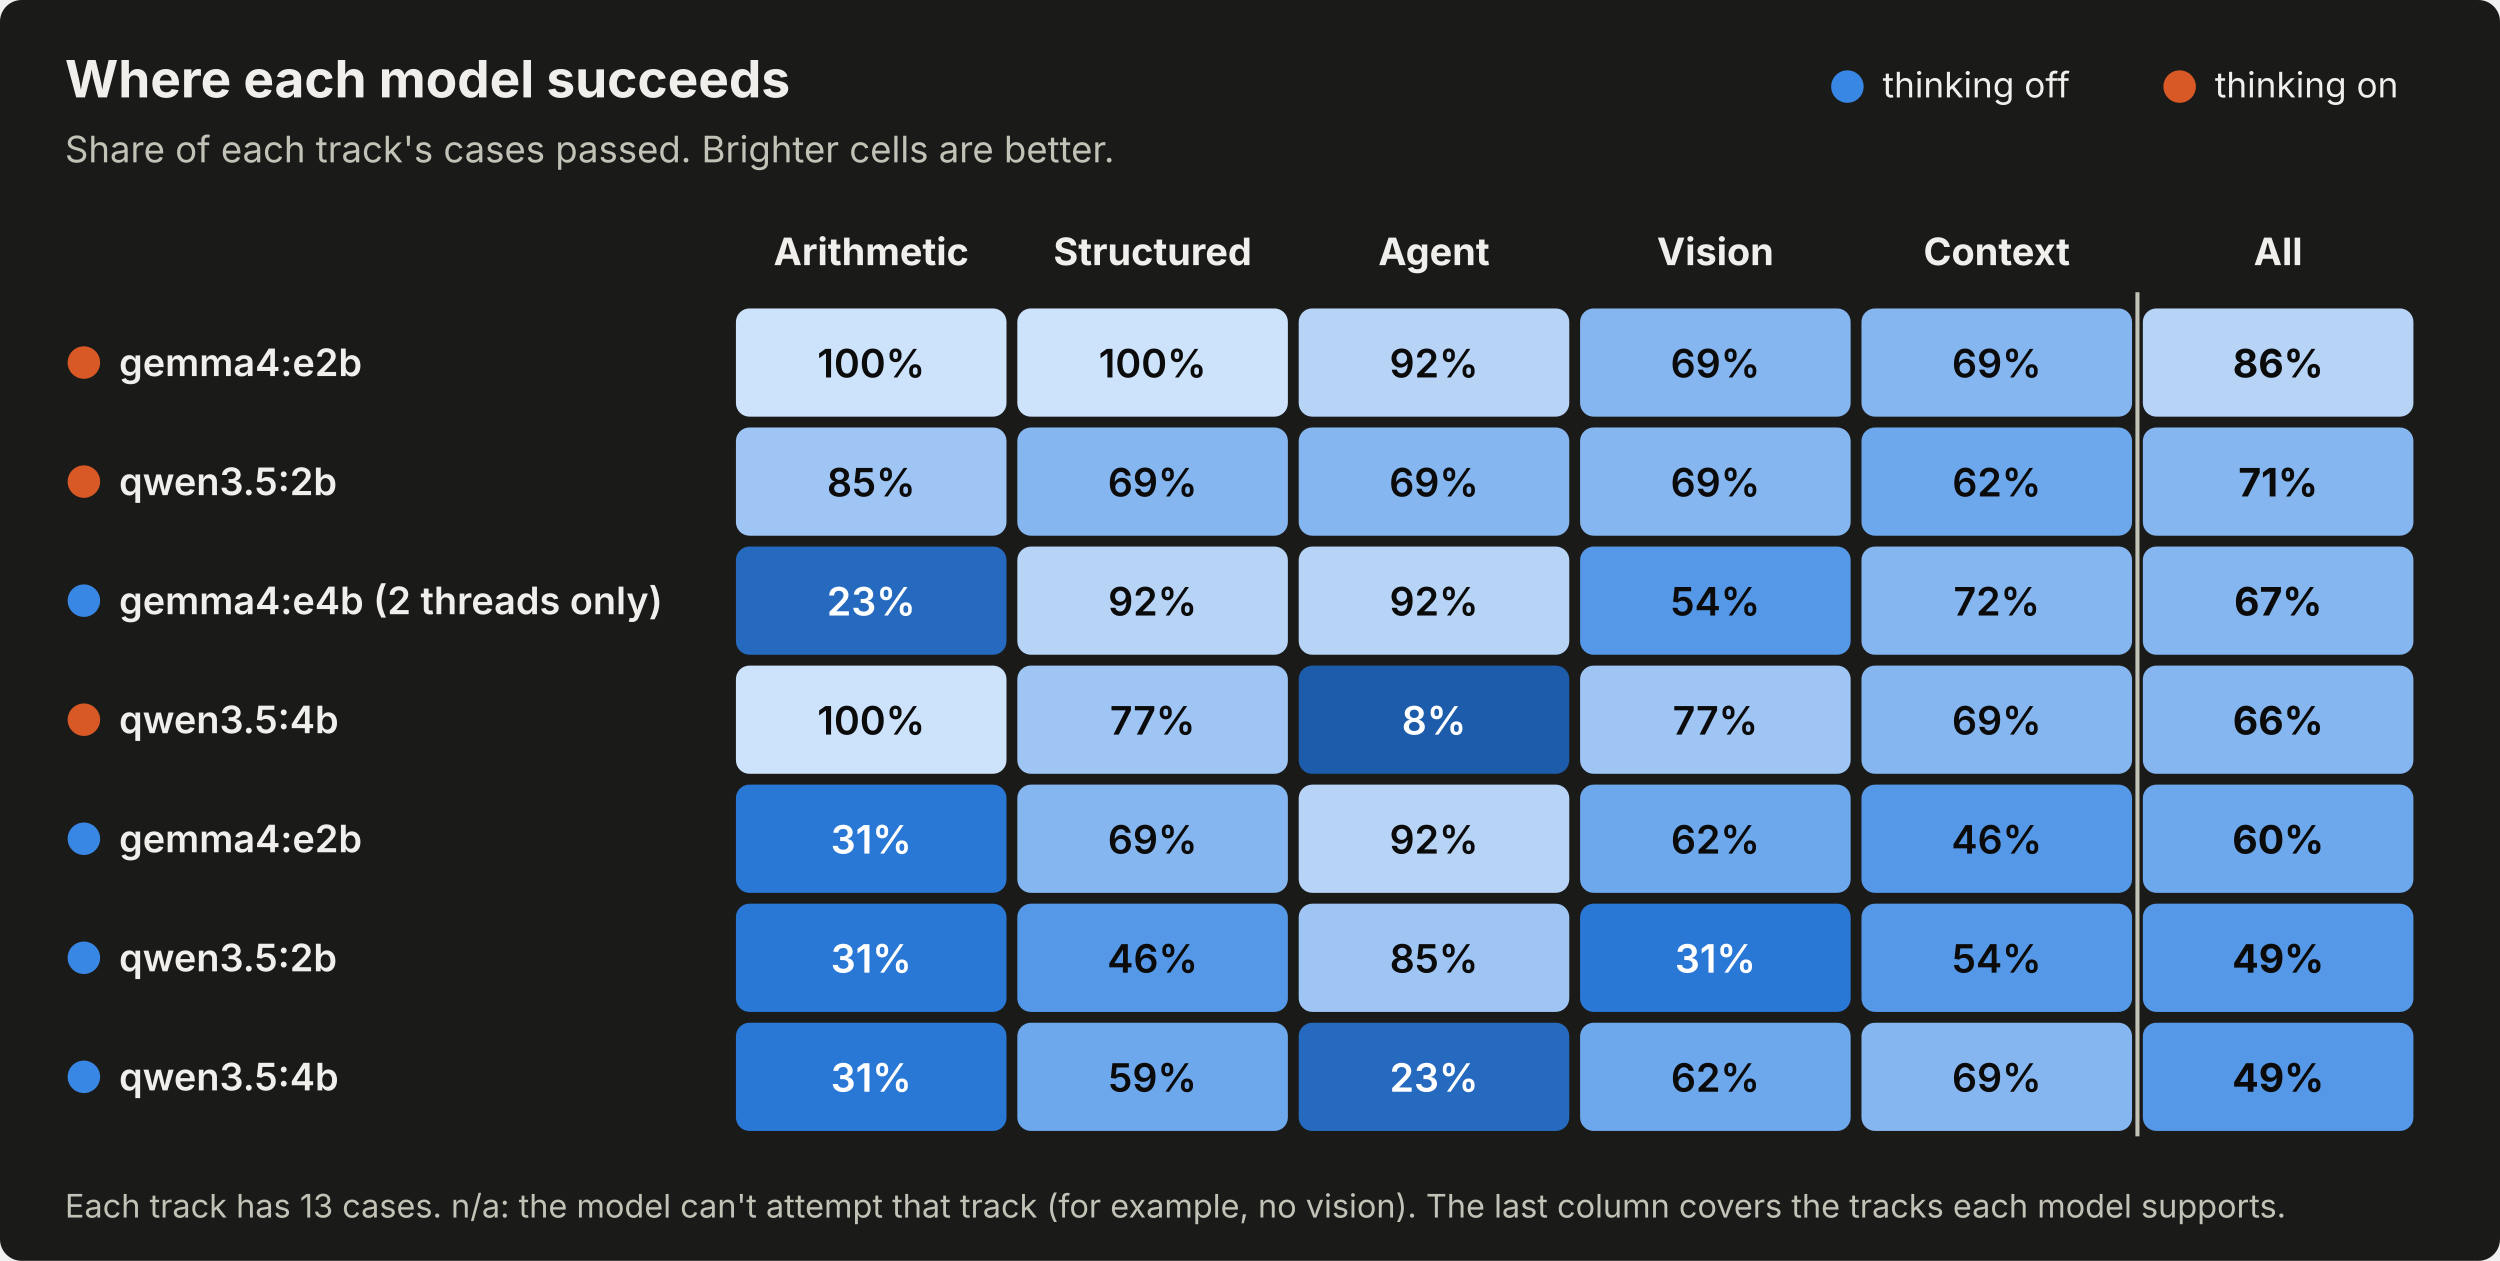
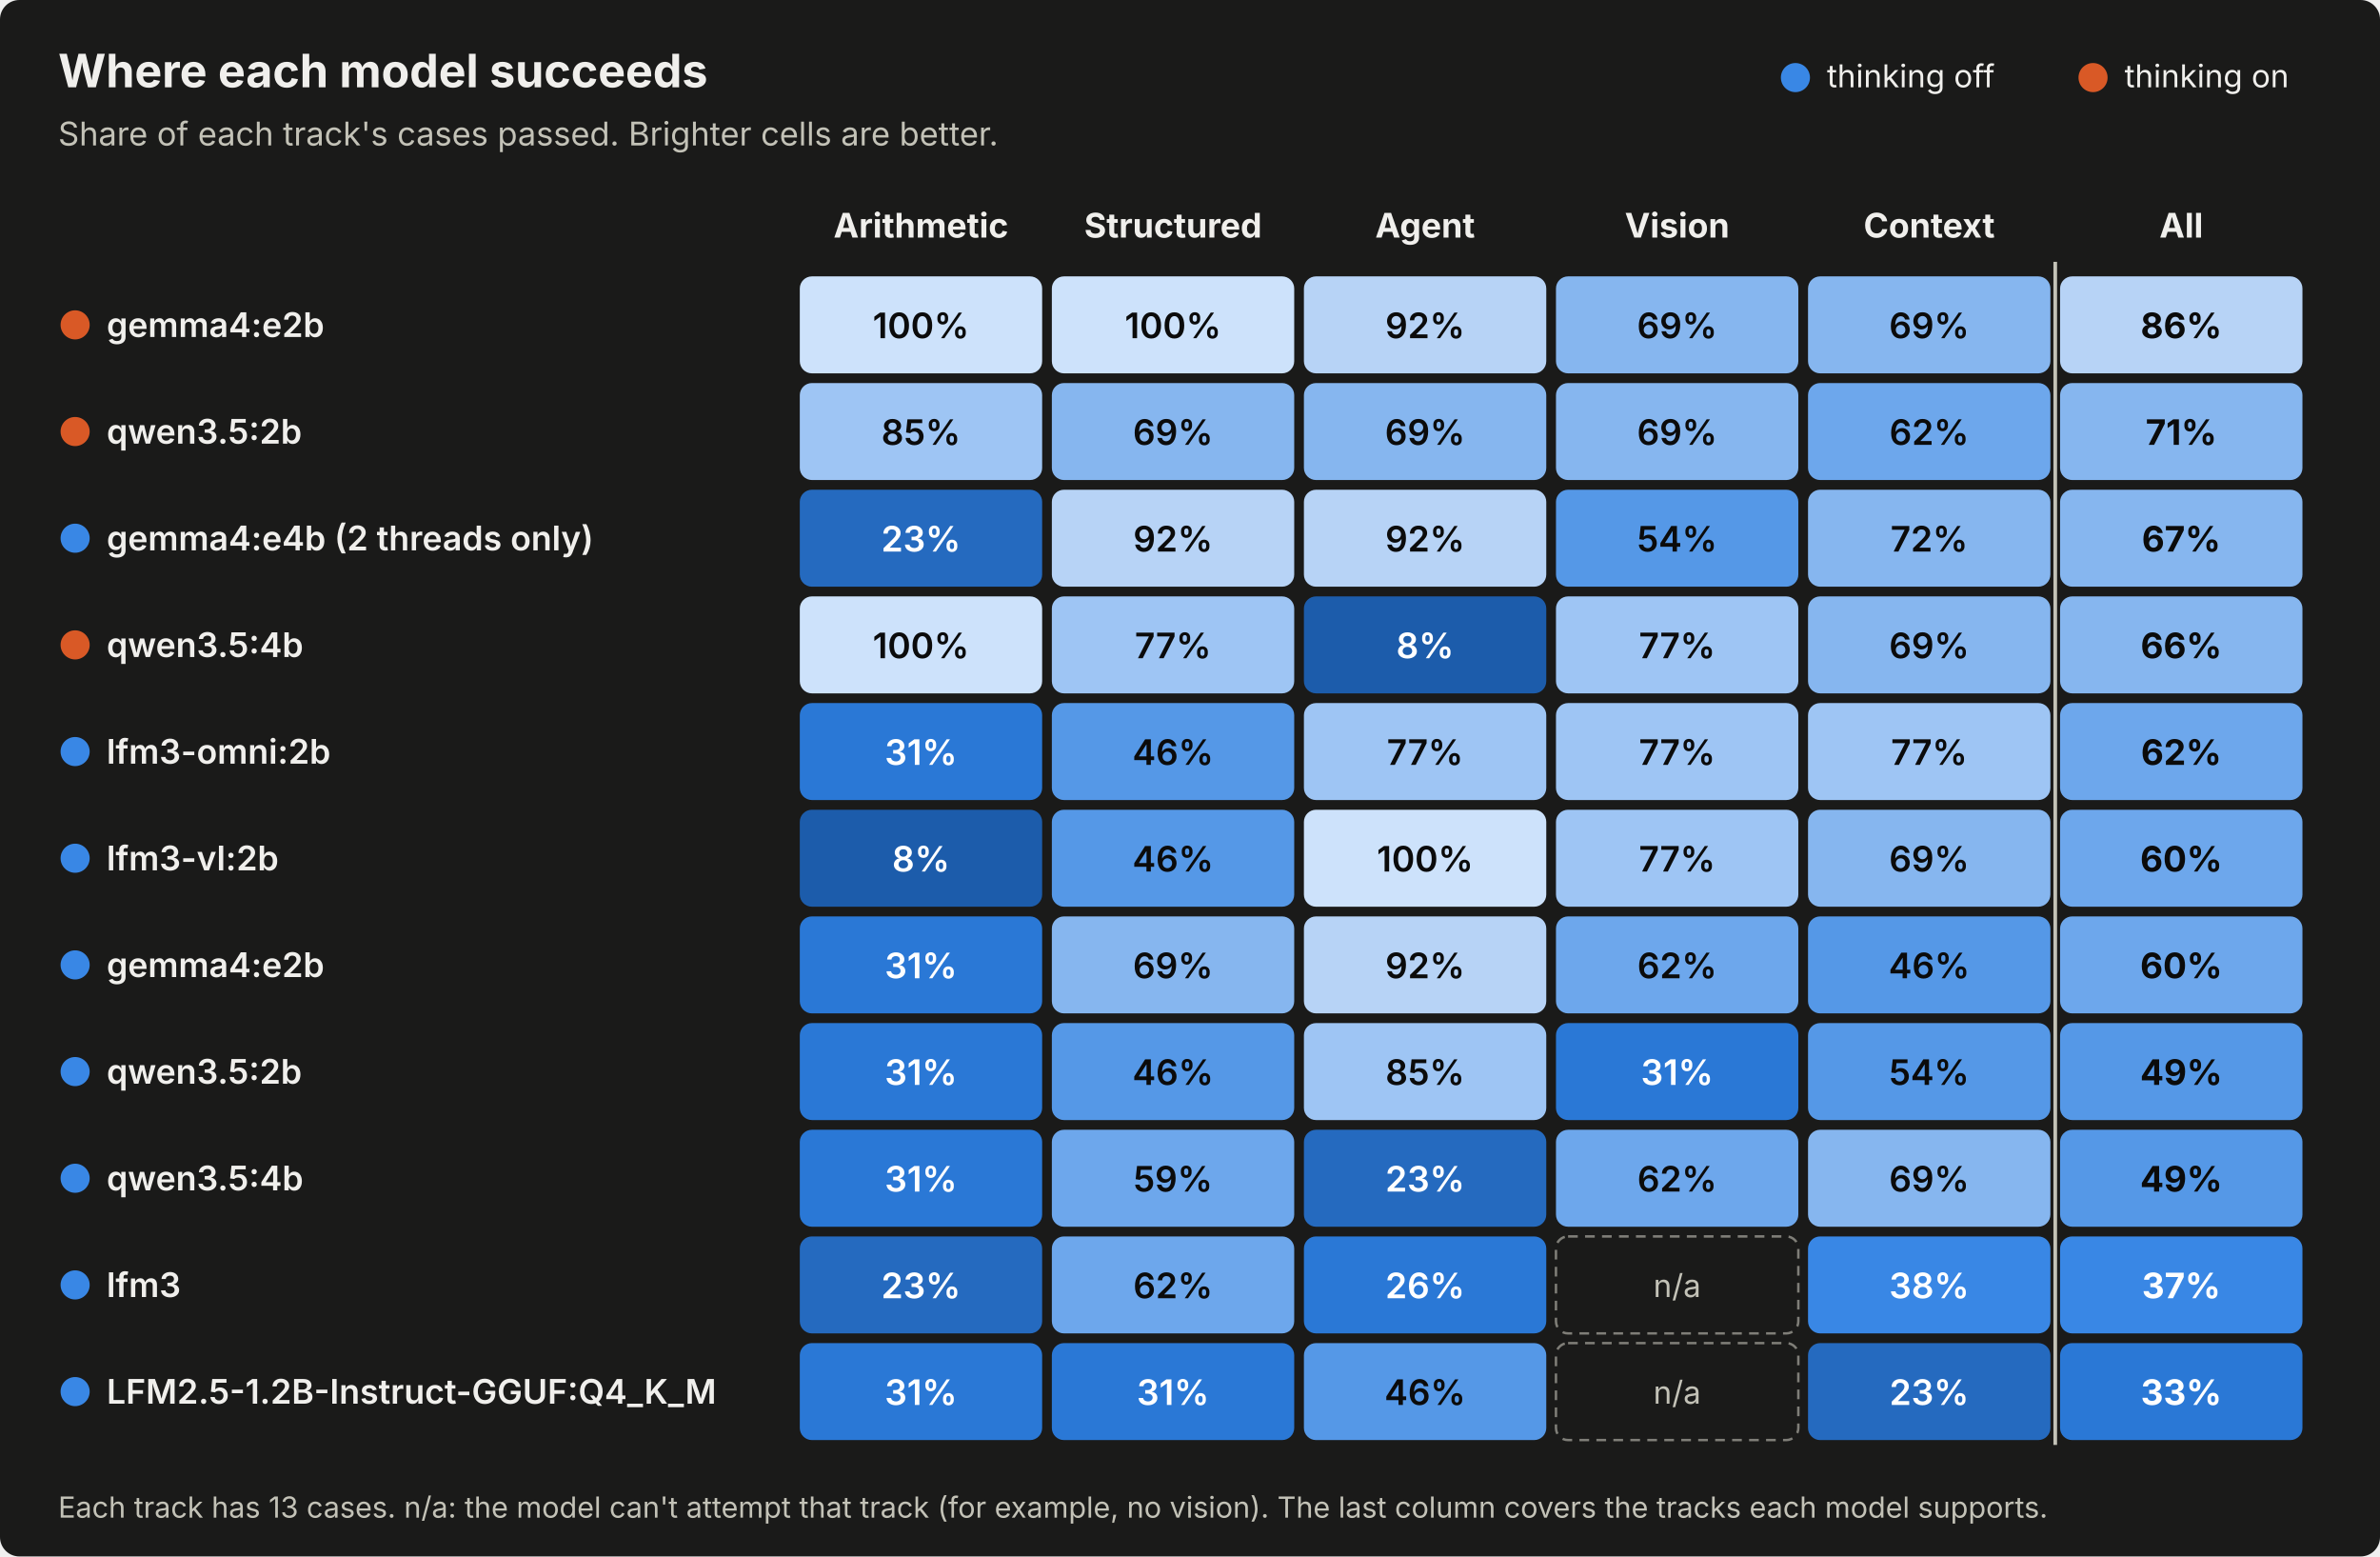
- <svg xmlns="http://www.w3.org/2000/svg" width="924" height="466" viewBox="0 0 924 466" role="img" aria-label="Where each model succeeds">
-   <rect width="924" height="466" rx="8" fill="#1a1a19" />
+ <svg xmlns="http://www.w3.org/2000/svg" width="982" height="642" viewBox="0 0 982 642" role="img" aria-label="Where each model succeeds">
+   <rect width="982" height="642" rx="8" fill="#1a1a19" />
  <text x="24.0" y="36.0" font-size="19" font-weight="700" text-anchor="start" fill="#f0efec" font-family="system-ui, -apple-system, Segoe UI, sans-serif">Where each model succeeds</text>
  <text x="24.0" y="60.0" font-size="13.5" font-weight="normal" text-anchor="start" fill="#c3c2b7" font-family="system-ui, -apple-system, Segoe UI, sans-serif">Share of each track's cases passed. Brighter cells are better.</text>
-   <circle cx="682.8" cy="32.0" r="7" fill="#3987e5" stroke="#1a1a19" stroke-width="2" />
-   <text x="695.8" y="36.0" font-size="13" font-weight="normal" text-anchor="start" fill="#f0efec" font-family="system-ui, -apple-system, Segoe UI, sans-serif">thinking off</text>
-   <circle cx="805.6" cy="32.0" r="7" fill="#d95926" stroke="#1a1a19" stroke-width="2" />
-   <text x="818.6" y="36.0" font-size="13" font-weight="normal" text-anchor="start" fill="#f0efec" font-family="system-ui, -apple-system, Segoe UI, sans-serif">thinking on</text>
-   <text x="322.0" y="98.0" font-size="14" font-weight="700" text-anchor="middle" fill="#f0efec" font-family="system-ui, -apple-system, Segoe UI, sans-serif">Arithmetic</text>
-   <text x="426.0" y="98.0" font-size="14" font-weight="700" text-anchor="middle" fill="#f0efec" font-family="system-ui, -apple-system, Segoe UI, sans-serif">Structured</text>
-   <text x="530.0" y="98.0" font-size="14" font-weight="700" text-anchor="middle" fill="#f0efec" font-family="system-ui, -apple-system, Segoe UI, sans-serif">Agent</text>
-   <text x="634.0" y="98.0" font-size="14" font-weight="700" text-anchor="middle" fill="#f0efec" font-family="system-ui, -apple-system, Segoe UI, sans-serif">Vision</text>
-   <text x="738.0" y="98.0" font-size="14" font-weight="700" text-anchor="middle" fill="#f0efec" font-family="system-ui, -apple-system, Segoe UI, sans-serif">Context</text>
-   <text x="842.0" y="98.0" font-size="14" font-weight="700" text-anchor="middle" fill="#f0efec" font-family="system-ui, -apple-system, Segoe UI, sans-serif">All</text>
+   <circle cx="740.8" cy="32.0" r="7" fill="#3987e5" stroke="#1a1a19" stroke-width="2" />
+   <text x="753.8" y="36.0" font-size="13" font-weight="normal" text-anchor="start" fill="#f0efec" font-family="system-ui, -apple-system, Segoe UI, sans-serif">thinking off</text>
+   <circle cx="863.6" cy="32.0" r="7" fill="#d95926" stroke="#1a1a19" stroke-width="2" />
+   <text x="876.6" y="36.0" font-size="13" font-weight="normal" text-anchor="start" fill="#f0efec" font-family="system-ui, -apple-system, Segoe UI, sans-serif">thinking on</text>
+   <text x="380.0" y="98.0" font-size="14" font-weight="700" text-anchor="middle" fill="#f0efec" font-family="system-ui, -apple-system, Segoe UI, sans-serif">Arithmetic</text>
+   <text x="484.0" y="98.0" font-size="14" font-weight="700" text-anchor="middle" fill="#f0efec" font-family="system-ui, -apple-system, Segoe UI, sans-serif">Structured</text>
+   <text x="588.0" y="98.0" font-size="14" font-weight="700" text-anchor="middle" fill="#f0efec" font-family="system-ui, -apple-system, Segoe UI, sans-serif">Agent</text>
+   <text x="692.0" y="98.0" font-size="14" font-weight="700" text-anchor="middle" fill="#f0efec" font-family="system-ui, -apple-system, Segoe UI, sans-serif">Vision</text>
+   <text x="796.0" y="98.0" font-size="14" font-weight="700" text-anchor="middle" fill="#f0efec" font-family="system-ui, -apple-system, Segoe UI, sans-serif">Context</text>
+   <text x="900.0" y="98.0" font-size="14" font-weight="700" text-anchor="middle" fill="#f0efec" font-family="system-ui, -apple-system, Segoe UI, sans-serif">All</text>
  <circle cx="31.0" cy="134.0" r="7" fill="#d95926" stroke="#1a1a19" stroke-width="2" />
  <text x="44.0" y="139.0" font-size="14" font-weight="600" text-anchor="start" fill="#f0efec" font-family="system-ui, -apple-system, Segoe UI, sans-serif">gemma4:e2b</text>
-   <rect x="272" y="114" width="100" height="40" rx="5" fill="#cde2fb" />
-   <text x="322.0" y="139.5" font-size="14.5" font-weight="600" text-anchor="middle" fill="#0b0b0b" font-family="system-ui, -apple-system, Segoe UI, sans-serif">100%</text>
-   <rect x="376" y="114" width="100" height="40" rx="5" fill="#cde2fb" />
-   <text x="426.0" y="139.5" font-size="14.5" font-weight="600" text-anchor="middle" fill="#0b0b0b" font-family="system-ui, -apple-system, Segoe UI, sans-serif">100%</text>
-   <rect x="480" y="114" width="100" height="40" rx="5" fill="#b7d3f6" />
-   <text x="530.0" y="139.5" font-size="14.5" font-weight="600" text-anchor="middle" fill="#0b0b0b" font-family="system-ui, -apple-system, Segoe UI, sans-serif">92%</text>
-   <rect x="584" y="114" width="100" height="40" rx="5" fill="#86b6ef" />
-   <text x="634.0" y="139.5" font-size="14.5" font-weight="600" text-anchor="middle" fill="#0b0b0b" font-family="system-ui, -apple-system, Segoe UI, sans-serif">69%</text>
-   <rect x="688" y="114" width="100" height="40" rx="5" fill="#86b6ef" />
-   <text x="738.0" y="139.5" font-size="14.5" font-weight="600" text-anchor="middle" fill="#0b0b0b" font-family="system-ui, -apple-system, Segoe UI, sans-serif">69%</text>
-   <rect x="792" y="114" width="100" height="40" rx="5" fill="#b7d3f6" />
-   <text x="842.0" y="139.5" font-size="14.5" font-weight="700" text-anchor="middle" fill="#0b0b0b" font-family="system-ui, -apple-system, Segoe UI, sans-serif">86%</text>
+   <rect x="330" y="114" width="100" height="40" rx="5" fill="#cde2fb" />
+   <text x="380.0" y="139.5" font-size="14.5" font-weight="600" text-anchor="middle" fill="#0b0b0b" font-family="system-ui, -apple-system, Segoe UI, sans-serif">100%</text>
+   <rect x="434" y="114" width="100" height="40" rx="5" fill="#cde2fb" />
+   <text x="484.0" y="139.5" font-size="14.5" font-weight="600" text-anchor="middle" fill="#0b0b0b" font-family="system-ui, -apple-system, Segoe UI, sans-serif">100%</text>
+   <rect x="538" y="114" width="100" height="40" rx="5" fill="#b7d3f6" />
+   <text x="588.0" y="139.5" font-size="14.5" font-weight="600" text-anchor="middle" fill="#0b0b0b" font-family="system-ui, -apple-system, Segoe UI, sans-serif">92%</text>
+   <rect x="642" y="114" width="100" height="40" rx="5" fill="#86b6ef" />
+   <text x="692.0" y="139.5" font-size="14.5" font-weight="600" text-anchor="middle" fill="#0b0b0b" font-family="system-ui, -apple-system, Segoe UI, sans-serif">69%</text>
+   <rect x="746" y="114" width="100" height="40" rx="5" fill="#86b6ef" />
+   <text x="796.0" y="139.5" font-size="14.5" font-weight="600" text-anchor="middle" fill="#0b0b0b" font-family="system-ui, -apple-system, Segoe UI, sans-serif">69%</text>
+   <rect x="850" y="114" width="100" height="40" rx="5" fill="#b7d3f6" />
+   <text x="900.0" y="139.5" font-size="14.5" font-weight="700" text-anchor="middle" fill="#0b0b0b" font-family="system-ui, -apple-system, Segoe UI, sans-serif">86%</text>
  <circle cx="31.0" cy="178.0" r="7" fill="#d95926" stroke="#1a1a19" stroke-width="2" />
  <text x="44.0" y="183.0" font-size="14" font-weight="600" text-anchor="start" fill="#f0efec" font-family="system-ui, -apple-system, Segoe UI, sans-serif">qwen3.5:2b</text>
-   <rect x="272" y="158" width="100" height="40" rx="5" fill="#9ec5f4" />
-   <text x="322.0" y="183.5" font-size="14.5" font-weight="600" text-anchor="middle" fill="#0b0b0b" font-family="system-ui, -apple-system, Segoe UI, sans-serif">85%</text>
-   <rect x="376" y="158" width="100" height="40" rx="5" fill="#86b6ef" />
-   <text x="426.0" y="183.5" font-size="14.5" font-weight="600" text-anchor="middle" fill="#0b0b0b" font-family="system-ui, -apple-system, Segoe UI, sans-serif">69%</text>
-   <rect x="480" y="158" width="100" height="40" rx="5" fill="#86b6ef" />
-   <text x="530.0" y="183.5" font-size="14.5" font-weight="600" text-anchor="middle" fill="#0b0b0b" font-family="system-ui, -apple-system, Segoe UI, sans-serif">69%</text>
-   <rect x="584" y="158" width="100" height="40" rx="5" fill="#86b6ef" />
-   <text x="634.0" y="183.5" font-size="14.5" font-weight="600" text-anchor="middle" fill="#0b0b0b" font-family="system-ui, -apple-system, Segoe UI, sans-serif">69%</text>
-   <rect x="688" y="158" width="100" height="40" rx="5" fill="#6da7ec" />
-   <text x="738.0" y="183.5" font-size="14.5" font-weight="600" text-anchor="middle" fill="#0b0b0b" font-family="system-ui, -apple-system, Segoe UI, sans-serif">62%</text>
-   <rect x="792" y="158" width="100" height="40" rx="5" fill="#86b6ef" />
-   <text x="842.0" y="183.5" font-size="14.5" font-weight="700" text-anchor="middle" fill="#0b0b0b" font-family="system-ui, -apple-system, Segoe UI, sans-serif">71%</text>
+   <rect x="330" y="158" width="100" height="40" rx="5" fill="#9ec5f4" />
+   <text x="380.0" y="183.5" font-size="14.5" font-weight="600" text-anchor="middle" fill="#0b0b0b" font-family="system-ui, -apple-system, Segoe UI, sans-serif">85%</text>
+   <rect x="434" y="158" width="100" height="40" rx="5" fill="#86b6ef" />
+   <text x="484.0" y="183.5" font-size="14.5" font-weight="600" text-anchor="middle" fill="#0b0b0b" font-family="system-ui, -apple-system, Segoe UI, sans-serif">69%</text>
+   <rect x="538" y="158" width="100" height="40" rx="5" fill="#86b6ef" />
+   <text x="588.0" y="183.5" font-size="14.5" font-weight="600" text-anchor="middle" fill="#0b0b0b" font-family="system-ui, -apple-system, Segoe UI, sans-serif">69%</text>
+   <rect x="642" y="158" width="100" height="40" rx="5" fill="#86b6ef" />
+   <text x="692.0" y="183.5" font-size="14.5" font-weight="600" text-anchor="middle" fill="#0b0b0b" font-family="system-ui, -apple-system, Segoe UI, sans-serif">69%</text>
+   <rect x="746" y="158" width="100" height="40" rx="5" fill="#6da7ec" />
+   <text x="796.0" y="183.5" font-size="14.5" font-weight="600" text-anchor="middle" fill="#0b0b0b" font-family="system-ui, -apple-system, Segoe UI, sans-serif">62%</text>
+   <rect x="850" y="158" width="100" height="40" rx="5" fill="#86b6ef" />
+   <text x="900.0" y="183.5" font-size="14.5" font-weight="700" text-anchor="middle" fill="#0b0b0b" font-family="system-ui, -apple-system, Segoe UI, sans-serif">71%</text>
  <circle cx="31.0" cy="222.0" r="7" fill="#3987e5" stroke="#1a1a19" stroke-width="2" />
  <text x="44.0" y="227.0" font-size="14" font-weight="600" text-anchor="start" fill="#f0efec" font-family="system-ui, -apple-system, Segoe UI, sans-serif">gemma4:e4b (2 threads only)</text>
-   <rect x="272" y="202" width="100" height="40" rx="5" fill="#256abf" />
-   <text x="322.0" y="227.5" font-size="14.5" font-weight="600" text-anchor="middle" fill="#ffffff" font-family="system-ui, -apple-system, Segoe UI, sans-serif">23%</text>
-   <rect x="376" y="202" width="100" height="40" rx="5" fill="#b7d3f6" />
-   <text x="426.0" y="227.5" font-size="14.5" font-weight="600" text-anchor="middle" fill="#0b0b0b" font-family="system-ui, -apple-system, Segoe UI, sans-serif">92%</text>
-   <rect x="480" y="202" width="100" height="40" rx="5" fill="#b7d3f6" />
-   <text x="530.0" y="227.5" font-size="14.5" font-weight="600" text-anchor="middle" fill="#0b0b0b" font-family="system-ui, -apple-system, Segoe UI, sans-serif">92%</text>
-   <rect x="584" y="202" width="100" height="40" rx="5" fill="#5598e7" />
-   <text x="634.0" y="227.5" font-size="14.5" font-weight="600" text-anchor="middle" fill="#0b0b0b" font-family="system-ui, -apple-system, Segoe UI, sans-serif">54%</text>
-   <rect x="688" y="202" width="100" height="40" rx="5" fill="#86b6ef" />
-   <text x="738.0" y="227.5" font-size="14.5" font-weight="600" text-anchor="middle" fill="#0b0b0b" font-family="system-ui, -apple-system, Segoe UI, sans-serif">72%</text>
-   <rect x="792" y="202" width="100" height="40" rx="5" fill="#86b6ef" />
-   <text x="842.0" y="227.5" font-size="14.5" font-weight="700" text-anchor="middle" fill="#0b0b0b" font-family="system-ui, -apple-system, Segoe UI, sans-serif">67%</text>
+   <rect x="330" y="202" width="100" height="40" rx="5" fill="#256abf" />
+   <text x="380.0" y="227.5" font-size="14.5" font-weight="600" text-anchor="middle" fill="#ffffff" font-family="system-ui, -apple-system, Segoe UI, sans-serif">23%</text>
+   <rect x="434" y="202" width="100" height="40" rx="5" fill="#b7d3f6" />
+   <text x="484.0" y="227.5" font-size="14.5" font-weight="600" text-anchor="middle" fill="#0b0b0b" font-family="system-ui, -apple-system, Segoe UI, sans-serif">92%</text>
+   <rect x="538" y="202" width="100" height="40" rx="5" fill="#b7d3f6" />
+   <text x="588.0" y="227.5" font-size="14.5" font-weight="600" text-anchor="middle" fill="#0b0b0b" font-family="system-ui, -apple-system, Segoe UI, sans-serif">92%</text>
+   <rect x="642" y="202" width="100" height="40" rx="5" fill="#5598e7" />
+   <text x="692.0" y="227.5" font-size="14.5" font-weight="600" text-anchor="middle" fill="#0b0b0b" font-family="system-ui, -apple-system, Segoe UI, sans-serif">54%</text>
+   <rect x="746" y="202" width="100" height="40" rx="5" fill="#86b6ef" />
+   <text x="796.0" y="227.5" font-size="14.5" font-weight="600" text-anchor="middle" fill="#0b0b0b" font-family="system-ui, -apple-system, Segoe UI, sans-serif">72%</text>
+   <rect x="850" y="202" width="100" height="40" rx="5" fill="#86b6ef" />
+   <text x="900.0" y="227.5" font-size="14.5" font-weight="700" text-anchor="middle" fill="#0b0b0b" font-family="system-ui, -apple-system, Segoe UI, sans-serif">67%</text>
  <circle cx="31.0" cy="266.0" r="7" fill="#d95926" stroke="#1a1a19" stroke-width="2" />
  <text x="44.0" y="271.0" font-size="14" font-weight="600" text-anchor="start" fill="#f0efec" font-family="system-ui, -apple-system, Segoe UI, sans-serif">qwen3.5:4b</text>
-   <rect x="272" y="246" width="100" height="40" rx="5" fill="#cde2fb" />
-   <text x="322.0" y="271.5" font-size="14.5" font-weight="600" text-anchor="middle" fill="#0b0b0b" font-family="system-ui, -apple-system, Segoe UI, sans-serif">100%</text>
-   <rect x="376" y="246" width="100" height="40" rx="5" fill="#9ec5f4" />
-   <text x="426.0" y="271.5" font-size="14.5" font-weight="600" text-anchor="middle" fill="#0b0b0b" font-family="system-ui, -apple-system, Segoe UI, sans-serif">77%</text>
-   <rect x="480" y="246" width="100" height="40" rx="5" fill="#1c5cab" />
-   <text x="530.0" y="271.5" font-size="14.5" font-weight="600" text-anchor="middle" fill="#ffffff" font-family="system-ui, -apple-system, Segoe UI, sans-serif">8%</text>
-   <rect x="584" y="246" width="100" height="40" rx="5" fill="#9ec5f4" />
-   <text x="634.0" y="271.5" font-size="14.5" font-weight="600" text-anchor="middle" fill="#0b0b0b" font-family="system-ui, -apple-system, Segoe UI, sans-serif">77%</text>
-   <rect x="688" y="246" width="100" height="40" rx="5" fill="#86b6ef" />
-   <text x="738.0" y="271.5" font-size="14.5" font-weight="600" text-anchor="middle" fill="#0b0b0b" font-family="system-ui, -apple-system, Segoe UI, sans-serif">69%</text>
-   <rect x="792" y="246" width="100" height="40" rx="5" fill="#86b6ef" />
-   <text x="842.0" y="271.5" font-size="14.5" font-weight="700" text-anchor="middle" fill="#0b0b0b" font-family="system-ui, -apple-system, Segoe UI, sans-serif">66%</text>
+   <rect x="330" y="246" width="100" height="40" rx="5" fill="#cde2fb" />
+   <text x="380.0" y="271.5" font-size="14.5" font-weight="600" text-anchor="middle" fill="#0b0b0b" font-family="system-ui, -apple-system, Segoe UI, sans-serif">100%</text>
+   <rect x="434" y="246" width="100" height="40" rx="5" fill="#9ec5f4" />
+   <text x="484.0" y="271.5" font-size="14.5" font-weight="600" text-anchor="middle" fill="#0b0b0b" font-family="system-ui, -apple-system, Segoe UI, sans-serif">77%</text>
+   <rect x="538" y="246" width="100" height="40" rx="5" fill="#1c5cab" />
+   <text x="588.0" y="271.5" font-size="14.5" font-weight="600" text-anchor="middle" fill="#ffffff" font-family="system-ui, -apple-system, Segoe UI, sans-serif">8%</text>
+   <rect x="642" y="246" width="100" height="40" rx="5" fill="#9ec5f4" />
+   <text x="692.0" y="271.5" font-size="14.5" font-weight="600" text-anchor="middle" fill="#0b0b0b" font-family="system-ui, -apple-system, Segoe UI, sans-serif">77%</text>
+   <rect x="746" y="246" width="100" height="40" rx="5" fill="#86b6ef" />
+   <text x="796.0" y="271.5" font-size="14.5" font-weight="600" text-anchor="middle" fill="#0b0b0b" font-family="system-ui, -apple-system, Segoe UI, sans-serif">69%</text>
+   <rect x="850" y="246" width="100" height="40" rx="5" fill="#86b6ef" />
+   <text x="900.0" y="271.5" font-size="14.5" font-weight="700" text-anchor="middle" fill="#0b0b0b" font-family="system-ui, -apple-system, Segoe UI, sans-serif">66%</text>
  <circle cx="31.0" cy="310.0" r="7" fill="#3987e5" stroke="#1a1a19" stroke-width="2" />
-   <text x="44.0" y="315.0" font-size="14" font-weight="600" text-anchor="start" fill="#f0efec" font-family="system-ui, -apple-system, Segoe UI, sans-serif">gemma4:e2b</text>
-   <rect x="272" y="290" width="100" height="40" rx="5" fill="#2a78d6" />
-   <text x="322.0" y="315.5" font-size="14.5" font-weight="600" text-anchor="middle" fill="#ffffff" font-family="system-ui, -apple-system, Segoe UI, sans-serif">31%</text>
-   <rect x="376" y="290" width="100" height="40" rx="5" fill="#86b6ef" />
-   <text x="426.0" y="315.5" font-size="14.5" font-weight="600" text-anchor="middle" fill="#0b0b0b" font-family="system-ui, -apple-system, Segoe UI, sans-serif">69%</text>
-   <rect x="480" y="290" width="100" height="40" rx="5" fill="#b7d3f6" />
-   <text x="530.0" y="315.5" font-size="14.5" font-weight="600" text-anchor="middle" fill="#0b0b0b" font-family="system-ui, -apple-system, Segoe UI, sans-serif">92%</text>
-   <rect x="584" y="290" width="100" height="40" rx="5" fill="#6da7ec" />
-   <text x="634.0" y="315.5" font-size="14.5" font-weight="600" text-anchor="middle" fill="#0b0b0b" font-family="system-ui, -apple-system, Segoe UI, sans-serif">62%</text>
-   <rect x="688" y="290" width="100" height="40" rx="5" fill="#5598e7" />
-   <text x="738.0" y="315.5" font-size="14.5" font-weight="600" text-anchor="middle" fill="#0b0b0b" font-family="system-ui, -apple-system, Segoe UI, sans-serif">46%</text>
-   <rect x="792" y="290" width="100" height="40" rx="5" fill="#6da7ec" />
-   <text x="842.0" y="315.5" font-size="14.5" font-weight="700" text-anchor="middle" fill="#0b0b0b" font-family="system-ui, -apple-system, Segoe UI, sans-serif">60%</text>
+   <text x="44.0" y="315.0" font-size="14" font-weight="600" text-anchor="start" fill="#f0efec" font-family="system-ui, -apple-system, Segoe UI, sans-serif">lfm3-omni:2b</text>
+   <rect x="330" y="290" width="100" height="40" rx="5" fill="#2a78d6" />
+   <text x="380.0" y="315.5" font-size="14.5" font-weight="600" text-anchor="middle" fill="#ffffff" font-family="system-ui, -apple-system, Segoe UI, sans-serif">31%</text>
+   <rect x="434" y="290" width="100" height="40" rx="5" fill="#5598e7" />
+   <text x="484.0" y="315.5" font-size="14.5" font-weight="600" text-anchor="middle" fill="#0b0b0b" font-family="system-ui, -apple-system, Segoe UI, sans-serif">46%</text>
+   <rect x="538" y="290" width="100" height="40" rx="5" fill="#9ec5f4" />
+   <text x="588.0" y="315.5" font-size="14.5" font-weight="600" text-anchor="middle" fill="#0b0b0b" font-family="system-ui, -apple-system, Segoe UI, sans-serif">77%</text>
+   <rect x="642" y="290" width="100" height="40" rx="5" fill="#9ec5f4" />
+   <text x="692.0" y="315.5" font-size="14.5" font-weight="600" text-anchor="middle" fill="#0b0b0b" font-family="system-ui, -apple-system, Segoe UI, sans-serif">77%</text>
+   <rect x="746" y="290" width="100" height="40" rx="5" fill="#9ec5f4" />
+   <text x="796.0" y="315.5" font-size="14.5" font-weight="600" text-anchor="middle" fill="#0b0b0b" font-family="system-ui, -apple-system, Segoe UI, sans-serif">77%</text>
+   <rect x="850" y="290" width="100" height="40" rx="5" fill="#6da7ec" />
+   <text x="900.0" y="315.5" font-size="14.5" font-weight="700" text-anchor="middle" fill="#0b0b0b" font-family="system-ui, -apple-system, Segoe UI, sans-serif">62%</text>
  <circle cx="31.0" cy="354.0" r="7" fill="#3987e5" stroke="#1a1a19" stroke-width="2" />
-   <text x="44.0" y="359.0" font-size="14" font-weight="600" text-anchor="start" fill="#f0efec" font-family="system-ui, -apple-system, Segoe UI, sans-serif">qwen3.5:2b</text>
-   <rect x="272" y="334" width="100" height="40" rx="5" fill="#2a78d6" />
-   <text x="322.0" y="359.5" font-size="14.5" font-weight="600" text-anchor="middle" fill="#ffffff" font-family="system-ui, -apple-system, Segoe UI, sans-serif">31%</text>
-   <rect x="376" y="334" width="100" height="40" rx="5" fill="#5598e7" />
-   <text x="426.0" y="359.5" font-size="14.5" font-weight="600" text-anchor="middle" fill="#0b0b0b" font-family="system-ui, -apple-system, Segoe UI, sans-serif">46%</text>
-   <rect x="480" y="334" width="100" height="40" rx="5" fill="#9ec5f4" />
-   <text x="530.0" y="359.5" font-size="14.5" font-weight="600" text-anchor="middle" fill="#0b0b0b" font-family="system-ui, -apple-system, Segoe UI, sans-serif">85%</text>
-   <rect x="584" y="334" width="100" height="40" rx="5" fill="#2a78d6" />
-   <text x="634.0" y="359.5" font-size="14.5" font-weight="600" text-anchor="middle" fill="#ffffff" font-family="system-ui, -apple-system, Segoe UI, sans-serif">31%</text>
-   <rect x="688" y="334" width="100" height="40" rx="5" fill="#5598e7" />
-   <text x="738.0" y="359.5" font-size="14.5" font-weight="600" text-anchor="middle" fill="#0b0b0b" font-family="system-ui, -apple-system, Segoe UI, sans-serif">54%</text>
-   <rect x="792" y="334" width="100" height="40" rx="5" fill="#5598e7" />
-   <text x="842.0" y="359.5" font-size="14.5" font-weight="700" text-anchor="middle" fill="#0b0b0b" font-family="system-ui, -apple-system, Segoe UI, sans-serif">49%</text>
+   <text x="44.0" y="359.0" font-size="14" font-weight="600" text-anchor="start" fill="#f0efec" font-family="system-ui, -apple-system, Segoe UI, sans-serif">lfm3-vl:2b</text>
+   <rect x="330" y="334" width="100" height="40" rx="5" fill="#1c5cab" />
+   <text x="380.0" y="359.5" font-size="14.5" font-weight="600" text-anchor="middle" fill="#ffffff" font-family="system-ui, -apple-system, Segoe UI, sans-serif">8%</text>
+   <rect x="434" y="334" width="100" height="40" rx="5" fill="#5598e7" />
+   <text x="484.0" y="359.5" font-size="14.5" font-weight="600" text-anchor="middle" fill="#0b0b0b" font-family="system-ui, -apple-system, Segoe UI, sans-serif">46%</text>
+   <rect x="538" y="334" width="100" height="40" rx="5" fill="#cde2fb" />
+   <text x="588.0" y="359.5" font-size="14.5" font-weight="600" text-anchor="middle" fill="#0b0b0b" font-family="system-ui, -apple-system, Segoe UI, sans-serif">100%</text>
+   <rect x="642" y="334" width="100" height="40" rx="5" fill="#9ec5f4" />
+   <text x="692.0" y="359.5" font-size="14.5" font-weight="600" text-anchor="middle" fill="#0b0b0b" font-family="system-ui, -apple-system, Segoe UI, sans-serif">77%</text>
+   <rect x="746" y="334" width="100" height="40" rx="5" fill="#86b6ef" />
+   <text x="796.0" y="359.5" font-size="14.5" font-weight="600" text-anchor="middle" fill="#0b0b0b" font-family="system-ui, -apple-system, Segoe UI, sans-serif">69%</text>
+   <rect x="850" y="334" width="100" height="40" rx="5" fill="#6da7ec" />
+   <text x="900.0" y="359.5" font-size="14.5" font-weight="700" text-anchor="middle" fill="#0b0b0b" font-family="system-ui, -apple-system, Segoe UI, sans-serif">60%</text>
  <circle cx="31.0" cy="398.0" r="7" fill="#3987e5" stroke="#1a1a19" stroke-width="2" />
-   <text x="44.0" y="403.0" font-size="14" font-weight="600" text-anchor="start" fill="#f0efec" font-family="system-ui, -apple-system, Segoe UI, sans-serif">qwen3.5:4b</text>
-   <rect x="272" y="378" width="100" height="40" rx="5" fill="#2a78d6" />
-   <text x="322.0" y="403.5" font-size="14.5" font-weight="600" text-anchor="middle" fill="#ffffff" font-family="system-ui, -apple-system, Segoe UI, sans-serif">31%</text>
-   <rect x="376" y="378" width="100" height="40" rx="5" fill="#6da7ec" />
-   <text x="426.0" y="403.5" font-size="14.5" font-weight="600" text-anchor="middle" fill="#0b0b0b" font-family="system-ui, -apple-system, Segoe UI, sans-serif">59%</text>
-   <rect x="480" y="378" width="100" height="40" rx="5" fill="#256abf" />
-   <text x="530.0" y="403.5" font-size="14.5" font-weight="600" text-anchor="middle" fill="#ffffff" font-family="system-ui, -apple-system, Segoe UI, sans-serif">23%</text>
-   <rect x="584" y="378" width="100" height="40" rx="5" fill="#6da7ec" />
-   <text x="634.0" y="403.5" font-size="14.5" font-weight="600" text-anchor="middle" fill="#0b0b0b" font-family="system-ui, -apple-system, Segoe UI, sans-serif">62%</text>
-   <rect x="688" y="378" width="100" height="40" rx="5" fill="#86b6ef" />
-   <text x="738.0" y="403.5" font-size="14.5" font-weight="600" text-anchor="middle" fill="#0b0b0b" font-family="system-ui, -apple-system, Segoe UI, sans-serif">69%</text>
-   <rect x="792" y="378" width="100" height="40" rx="5" fill="#5598e7" />
-   <text x="842.0" y="403.5" font-size="14.5" font-weight="700" text-anchor="middle" fill="#0b0b0b" font-family="system-ui, -apple-system, Segoe UI, sans-serif">49%</text>
-   <line x1="790.0" y1="108.0" x2="790.0" y2="420.0" stroke="#c3c2b7" stroke-width="1.5" />
-   <text x="24.0" y="450.0" font-size="12" font-weight="normal" text-anchor="start" fill="#c3c2b7" font-family="system-ui, -apple-system, Segoe UI, sans-serif">Each track has 13 cases. n/a: the model can't attempt that track (for example, no vision). The last column covers the tracks each model supports.</text>
+   <text x="44.0" y="403.0" font-size="14" font-weight="600" text-anchor="start" fill="#f0efec" font-family="system-ui, -apple-system, Segoe UI, sans-serif">gemma4:e2b</text>
+   <rect x="330" y="378" width="100" height="40" rx="5" fill="#2a78d6" />
+   <text x="380.0" y="403.5" font-size="14.5" font-weight="600" text-anchor="middle" fill="#ffffff" font-family="system-ui, -apple-system, Segoe UI, sans-serif">31%</text>
+   <rect x="434" y="378" width="100" height="40" rx="5" fill="#86b6ef" />
+   <text x="484.0" y="403.5" font-size="14.5" font-weight="600" text-anchor="middle" fill="#0b0b0b" font-family="system-ui, -apple-system, Segoe UI, sans-serif">69%</text>
+   <rect x="538" y="378" width="100" height="40" rx="5" fill="#b7d3f6" />
+   <text x="588.0" y="403.5" font-size="14.5" font-weight="600" text-anchor="middle" fill="#0b0b0b" font-family="system-ui, -apple-system, Segoe UI, sans-serif">92%</text>
+   <rect x="642" y="378" width="100" height="40" rx="5" fill="#6da7ec" />
+   <text x="692.0" y="403.5" font-size="14.5" font-weight="600" text-anchor="middle" fill="#0b0b0b" font-family="system-ui, -apple-system, Segoe UI, sans-serif">62%</text>
+   <rect x="746" y="378" width="100" height="40" rx="5" fill="#5598e7" />
+   <text x="796.0" y="403.5" font-size="14.5" font-weight="600" text-anchor="middle" fill="#0b0b0b" font-family="system-ui, -apple-system, Segoe UI, sans-serif">46%</text>
+   <rect x="850" y="378" width="100" height="40" rx="5" fill="#6da7ec" />
+   <text x="900.0" y="403.5" font-size="14.5" font-weight="700" text-anchor="middle" fill="#0b0b0b" font-family="system-ui, -apple-system, Segoe UI, sans-serif">60%</text>
+   <circle cx="31.0" cy="442.0" r="7" fill="#3987e5" stroke="#1a1a19" stroke-width="2" />
+   <text x="44.0" y="447.0" font-size="14" font-weight="600" text-anchor="start" fill="#f0efec" font-family="system-ui, -apple-system, Segoe UI, sans-serif">qwen3.5:2b</text>
+   <rect x="330" y="422" width="100" height="40" rx="5" fill="#2a78d6" />
+   <text x="380.0" y="447.5" font-size="14.5" font-weight="600" text-anchor="middle" fill="#ffffff" font-family="system-ui, -apple-system, Segoe UI, sans-serif">31%</text>
+   <rect x="434" y="422" width="100" height="40" rx="5" fill="#5598e7" />
+   <text x="484.0" y="447.5" font-size="14.5" font-weight="600" text-anchor="middle" fill="#0b0b0b" font-family="system-ui, -apple-system, Segoe UI, sans-serif">46%</text>
+   <rect x="538" y="422" width="100" height="40" rx="5" fill="#9ec5f4" />
+   <text x="588.0" y="447.5" font-size="14.5" font-weight="600" text-anchor="middle" fill="#0b0b0b" font-family="system-ui, -apple-system, Segoe UI, sans-serif">85%</text>
+   <rect x="642" y="422" width="100" height="40" rx="5" fill="#2a78d6" />
+   <text x="692.0" y="447.5" font-size="14.5" font-weight="600" text-anchor="middle" fill="#ffffff" font-family="system-ui, -apple-system, Segoe UI, sans-serif">31%</text>
+   <rect x="746" y="422" width="100" height="40" rx="5" fill="#5598e7" />
+   <text x="796.0" y="447.5" font-size="14.5" font-weight="600" text-anchor="middle" fill="#0b0b0b" font-family="system-ui, -apple-system, Segoe UI, sans-serif">54%</text>
+   <rect x="850" y="422" width="100" height="40" rx="5" fill="#5598e7" />
+   <text x="900.0" y="447.5" font-size="14.5" font-weight="700" text-anchor="middle" fill="#0b0b0b" font-family="system-ui, -apple-system, Segoe UI, sans-serif">49%</text>
+   <circle cx="31.0" cy="486.0" r="7" fill="#3987e5" stroke="#1a1a19" stroke-width="2" />
+   <text x="44.0" y="491.0" font-size="14" font-weight="600" text-anchor="start" fill="#f0efec" font-family="system-ui, -apple-system, Segoe UI, sans-serif">qwen3.5:4b</text>
+   <rect x="330" y="466" width="100" height="40" rx="5" fill="#2a78d6" />
+   <text x="380.0" y="491.5" font-size="14.5" font-weight="600" text-anchor="middle" fill="#ffffff" font-family="system-ui, -apple-system, Segoe UI, sans-serif">31%</text>
+   <rect x="434" y="466" width="100" height="40" rx="5" fill="#6da7ec" />
+   <text x="484.0" y="491.5" font-size="14.5" font-weight="600" text-anchor="middle" fill="#0b0b0b" font-family="system-ui, -apple-system, Segoe UI, sans-serif">59%</text>
+   <rect x="538" y="466" width="100" height="40" rx="5" fill="#256abf" />
+   <text x="588.0" y="491.5" font-size="14.5" font-weight="600" text-anchor="middle" fill="#ffffff" font-family="system-ui, -apple-system, Segoe UI, sans-serif">23%</text>
+   <rect x="642" y="466" width="100" height="40" rx="5" fill="#6da7ec" />
+   <text x="692.0" y="491.5" font-size="14.5" font-weight="600" text-anchor="middle" fill="#0b0b0b" font-family="system-ui, -apple-system, Segoe UI, sans-serif">62%</text>
+   <rect x="746" y="466" width="100" height="40" rx="5" fill="#86b6ef" />
+   <text x="796.0" y="491.5" font-size="14.5" font-weight="600" text-anchor="middle" fill="#0b0b0b" font-family="system-ui, -apple-system, Segoe UI, sans-serif">69%</text>
+   <rect x="850" y="466" width="100" height="40" rx="5" fill="#5598e7" />
+   <text x="900.0" y="491.5" font-size="14.5" font-weight="700" text-anchor="middle" fill="#0b0b0b" font-family="system-ui, -apple-system, Segoe UI, sans-serif">49%</text>
+   <circle cx="31.0" cy="530.0" r="7" fill="#3987e5" stroke="#1a1a19" stroke-width="2" />
+   <text x="44.0" y="535.0" font-size="14" font-weight="600" text-anchor="start" fill="#f0efec" font-family="system-ui, -apple-system, Segoe UI, sans-serif">lfm3</text>
+   <rect x="330" y="510" width="100" height="40" rx="5" fill="#256abf" />
+   <text x="380.0" y="535.5" font-size="14.5" font-weight="600" text-anchor="middle" fill="#ffffff" font-family="system-ui, -apple-system, Segoe UI, sans-serif">23%</text>
+   <rect x="434" y="510" width="100" height="40" rx="5" fill="#6da7ec" />
+   <text x="484.0" y="535.5" font-size="14.5" font-weight="600" text-anchor="middle" fill="#0b0b0b" font-family="system-ui, -apple-system, Segoe UI, sans-serif">62%</text>
+   <rect x="538" y="510" width="100" height="40" rx="5" fill="#2a78d6" />
+   <text x="588.0" y="535.5" font-size="14.5" font-weight="600" text-anchor="middle" fill="#ffffff" font-family="system-ui, -apple-system, Segoe UI, sans-serif">26%</text>
+   <rect x="642" y="510" width="100" height="40" rx="5" fill="none" stroke="#c3c2b7" stroke-opacity="0.6" stroke-dasharray="4 3" />
+   <text x="692.0" y="535.0" font-size="13" font-weight="normal" text-anchor="middle" fill="#c3c2b7" font-family="system-ui, -apple-system, Segoe UI, sans-serif">n/a</text>
+   <rect x="746" y="510" width="100" height="40" rx="5" fill="#3987e5" />
+   <text x="796.0" y="535.5" font-size="14.5" font-weight="600" text-anchor="middle" fill="#ffffff" font-family="system-ui, -apple-system, Segoe UI, sans-serif">38%</text>
+   <rect x="850" y="510" width="100" height="40" rx="5" fill="#3987e5" />
+   <text x="900.0" y="535.5" font-size="14.5" font-weight="700" text-anchor="middle" fill="#ffffff" font-family="system-ui, -apple-system, Segoe UI, sans-serif">37%</text>
+   <circle cx="31.0" cy="574.0" r="7" fill="#3987e5" stroke="#1a1a19" stroke-width="2" />
+   <text x="44.0" y="579.0" font-size="14" font-weight="600" text-anchor="start" fill="#f0efec" font-family="system-ui, -apple-system, Segoe UI, sans-serif">LFM2.5-1.2B-Instruct-GGUF:Q4_K_M</text>
+   <rect x="330" y="554" width="100" height="40" rx="5" fill="#2a78d6" />
+   <text x="380.0" y="579.5" font-size="14.5" font-weight="600" text-anchor="middle" fill="#ffffff" font-family="system-ui, -apple-system, Segoe UI, sans-serif">31%</text>
+   <rect x="434" y="554" width="100" height="40" rx="5" fill="#2a78d6" />
+   <text x="484.0" y="579.5" font-size="14.5" font-weight="600" text-anchor="middle" fill="#ffffff" font-family="system-ui, -apple-system, Segoe UI, sans-serif">31%</text>
+   <rect x="538" y="554" width="100" height="40" rx="5" fill="#5598e7" />
+   <text x="588.0" y="579.5" font-size="14.5" font-weight="600" text-anchor="middle" fill="#0b0b0b" font-family="system-ui, -apple-system, Segoe UI, sans-serif">46%</text>
+   <rect x="642" y="554" width="100" height="40" rx="5" fill="none" stroke="#c3c2b7" stroke-opacity="0.6" stroke-dasharray="4 3" />
+   <text x="692.0" y="579.0" font-size="13" font-weight="normal" text-anchor="middle" fill="#c3c2b7" font-family="system-ui, -apple-system, Segoe UI, sans-serif">n/a</text>
+   <rect x="746" y="554" width="100" height="40" rx="5" fill="#256abf" />
+   <text x="796.0" y="579.5" font-size="14.5" font-weight="600" text-anchor="middle" fill="#ffffff" font-family="system-ui, -apple-system, Segoe UI, sans-serif">23%</text>
+   <rect x="850" y="554" width="100" height="40" rx="5" fill="#2a78d6" />
+   <text x="900.0" y="579.5" font-size="14.5" font-weight="700" text-anchor="middle" fill="#ffffff" font-family="system-ui, -apple-system, Segoe UI, sans-serif">33%</text>
+   <line x1="848.0" y1="108.0" x2="848.0" y2="596.0" stroke="#c3c2b7" stroke-width="1.5" />
+   <text x="24.0" y="626.0" font-size="12" font-weight="normal" text-anchor="start" fill="#c3c2b7" font-family="system-ui, -apple-system, Segoe UI, sans-serif">Each track has 13 cases. n/a: the model can't attempt that track (for example, no vision). The last column covers the tracks each model supports.</text>
</svg>
